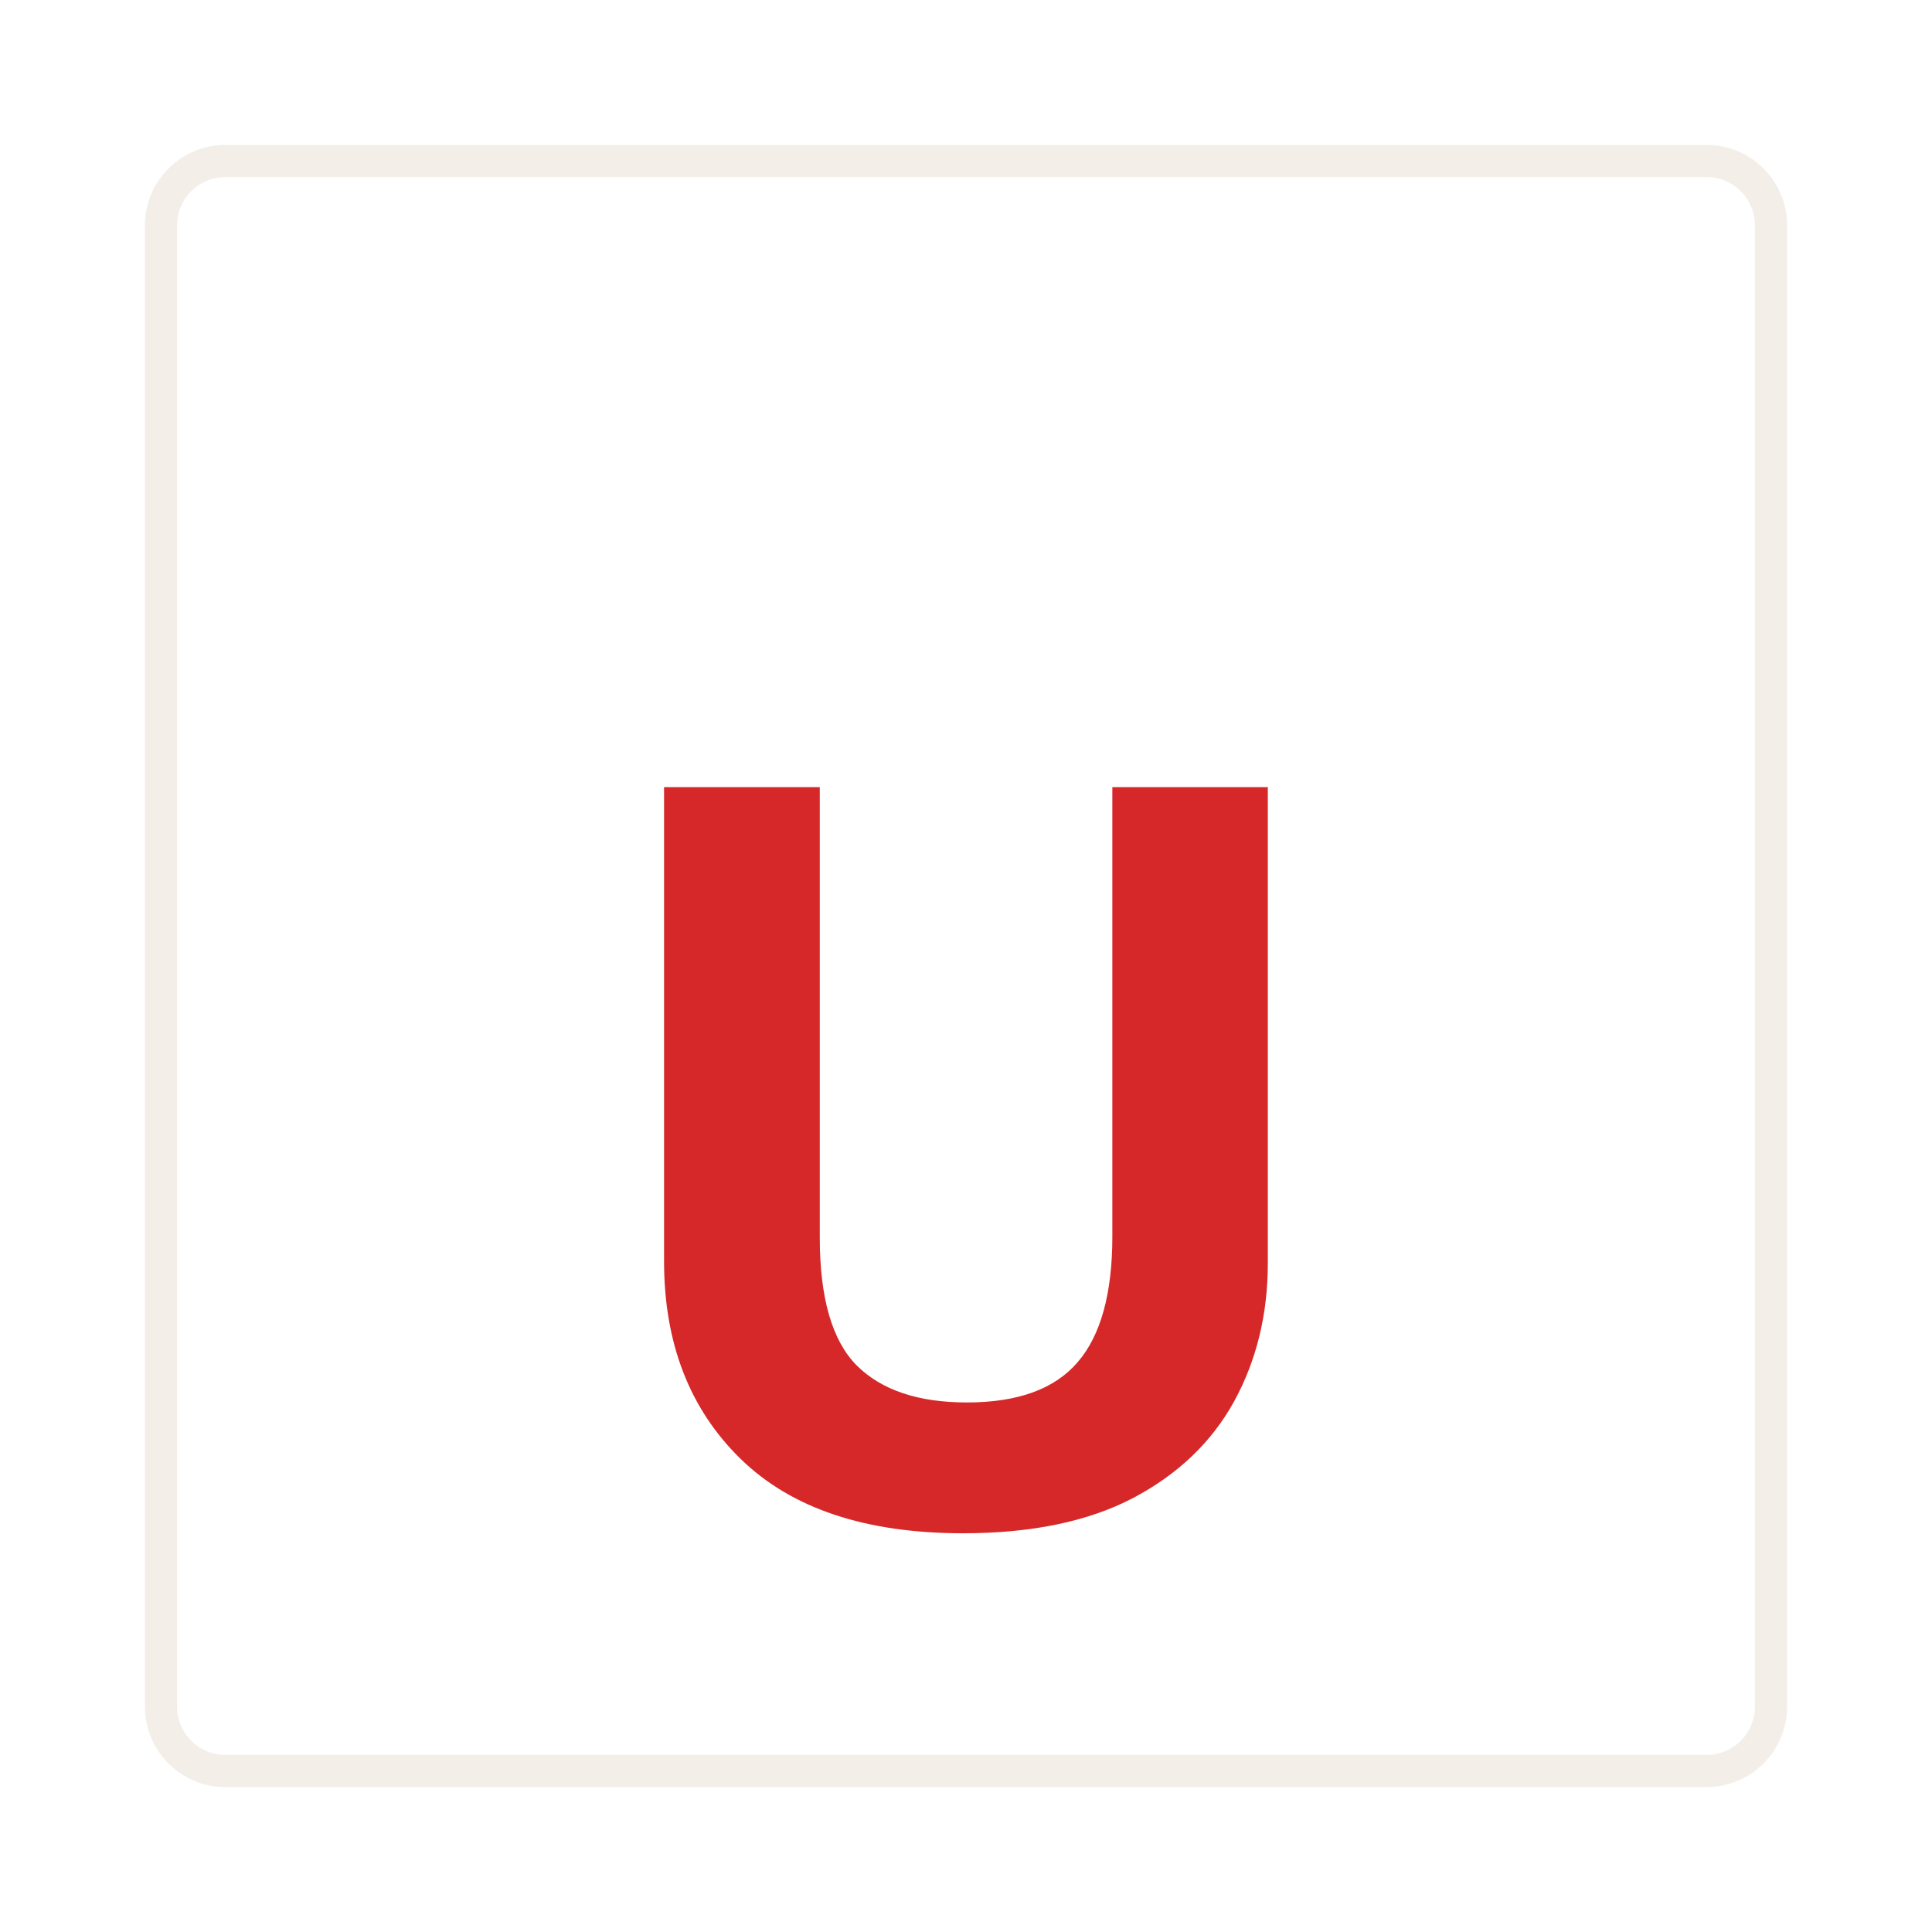
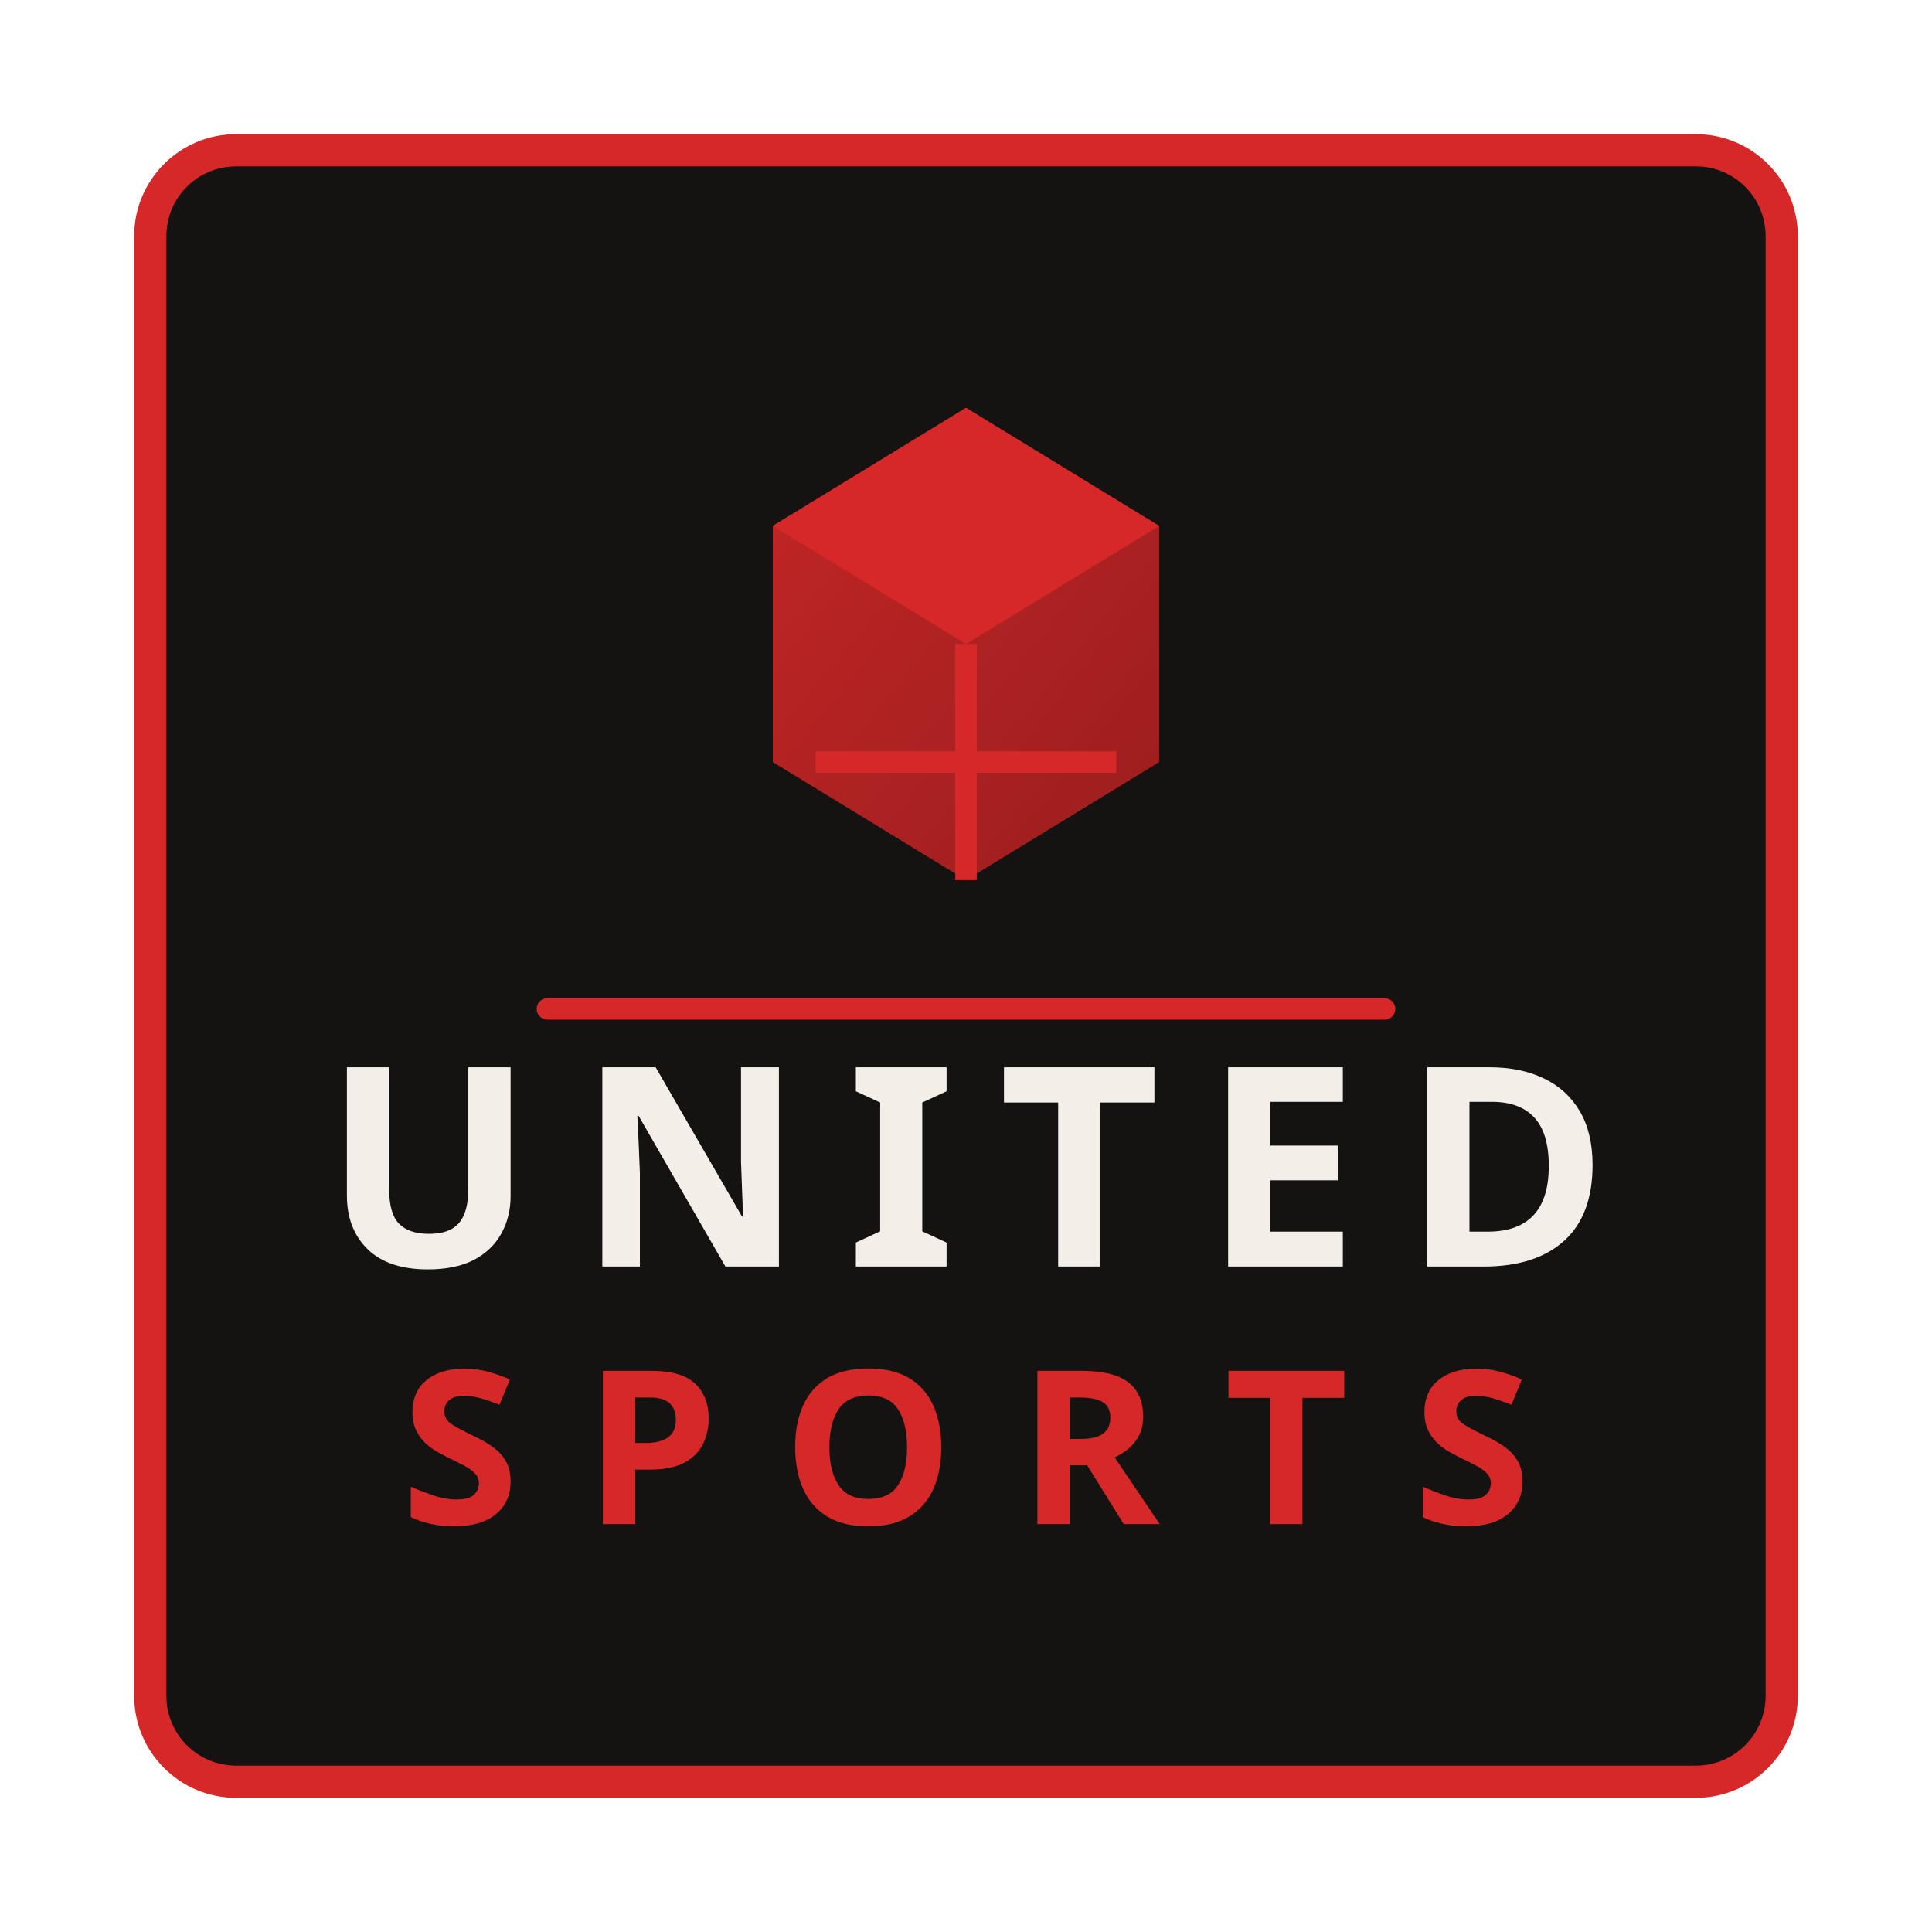
- <svg xmlns="http://www.w3.org/2000/svg" viewBox="0 0 120 120" fill="none">
-   <rect x="10" y="10" width="100" height="100" rx="4" stroke="#f3efe8" stroke-width="2" fill="none" />
-   <text x="60" y="72" font-family="Anton, sans-serif" font-size="64" font-weight="bold" fill="#d62828" text-anchor="middle" dominant-baseline="middle">U</text>
+ <svg xmlns="http://www.w3.org/2000/svg" viewBox="0 0 180 180" fill="none">
+   <defs>
+     <linearGradient id="g" x1="0" y1="0" x2="1" y2="1">
+       <stop offset="0%" stop-color="#d62828" />
+       <stop offset="100%" stop-color="#a91e1e" />
+     </linearGradient>
+   </defs>
+   <rect x="14" y="14" width="152" height="152" rx="8" stroke="#d62828" stroke-width="3" fill="#151312" />
+   <path d="M90 38l18 11v22l-18 11-18-11V49l18-11z" fill="url(#g)" opacity="0.9" />
+   <path d="M90 38l18 11-18 11-18-11 18-11z" fill="#d62828" />
+   <line x1="90" y1="60" x2="90" y2="82" stroke="#d62828" stroke-width="2" />
+   <line x1="76" y1="71" x2="104" y2="71" stroke="#d62828" stroke-width="2" />
+   <rect x="50" y="93" width="80" height="2" rx="1" fill="#d62828" />
+   <text x="90" y="118" font-family="Anton, sans-serif" font-size="26" font-weight="bold" fill="#f3efe8" text-anchor="middle" letter-spacing="4">UNITED</text>
+   <text x="90" y="142" font-family="Anton, sans-serif" font-size="20" font-weight="bold" fill="#d62828" text-anchor="middle" letter-spacing="6">SPORTS</text>
</svg>
